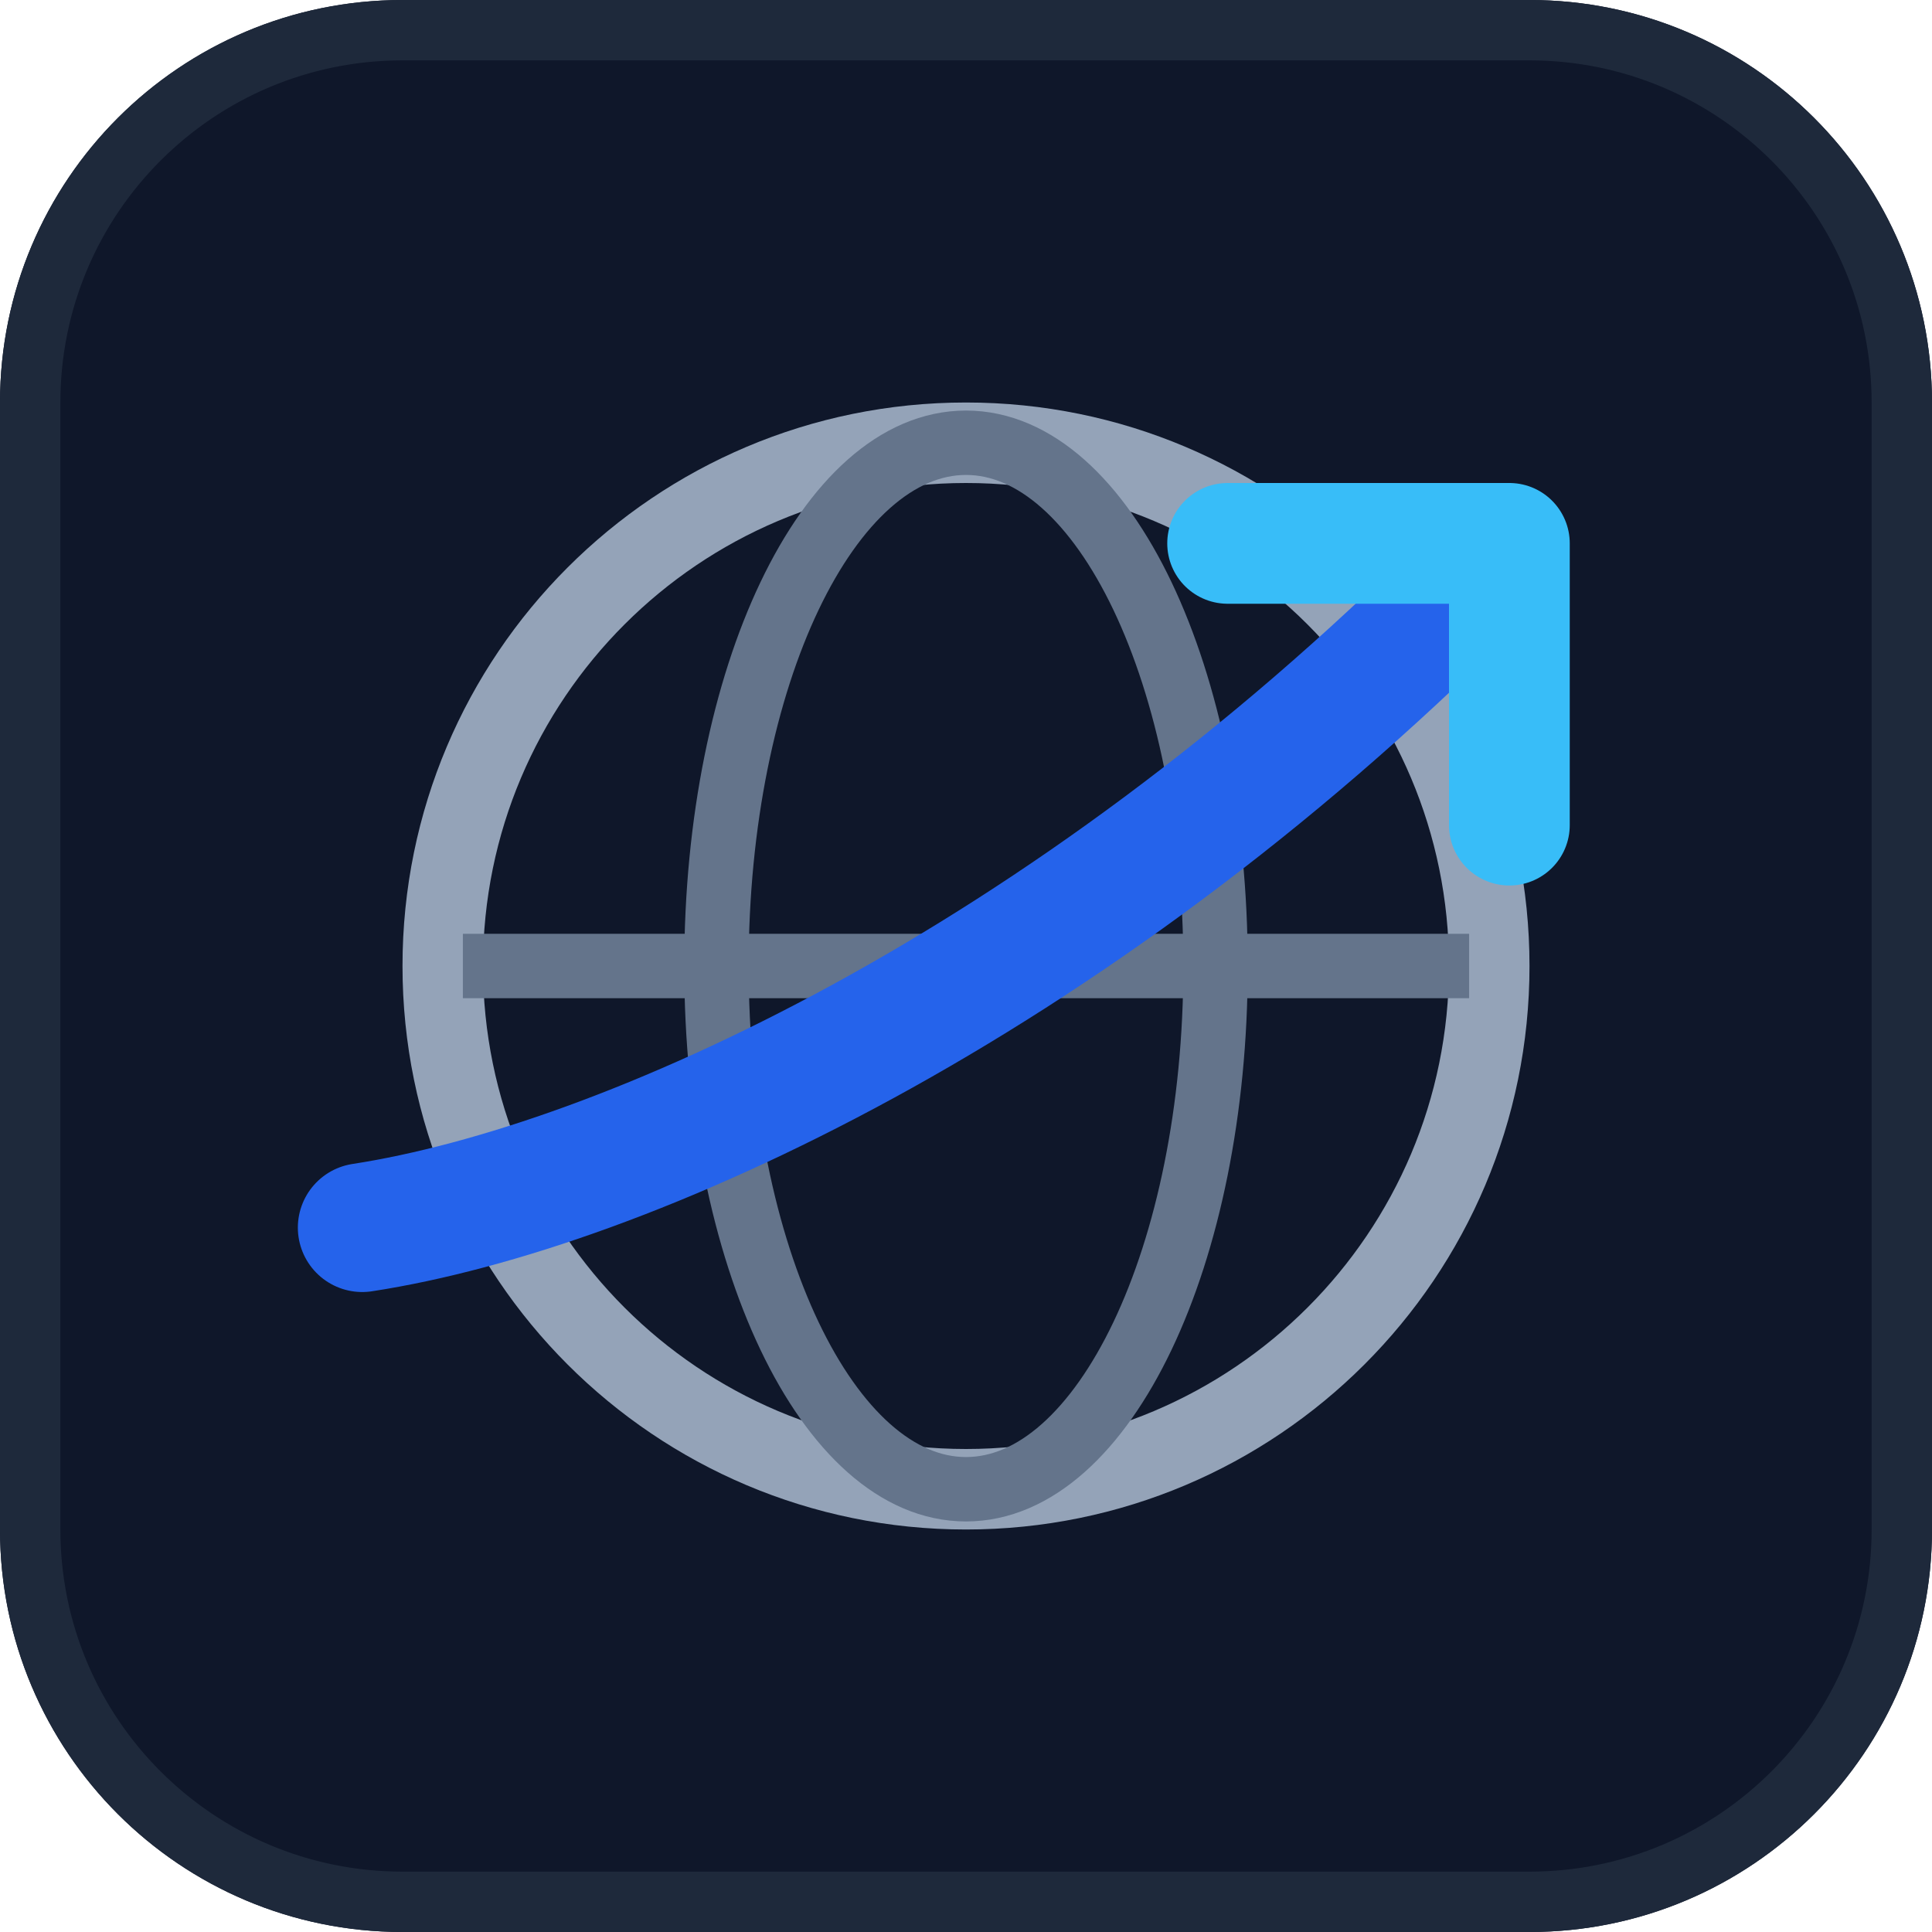
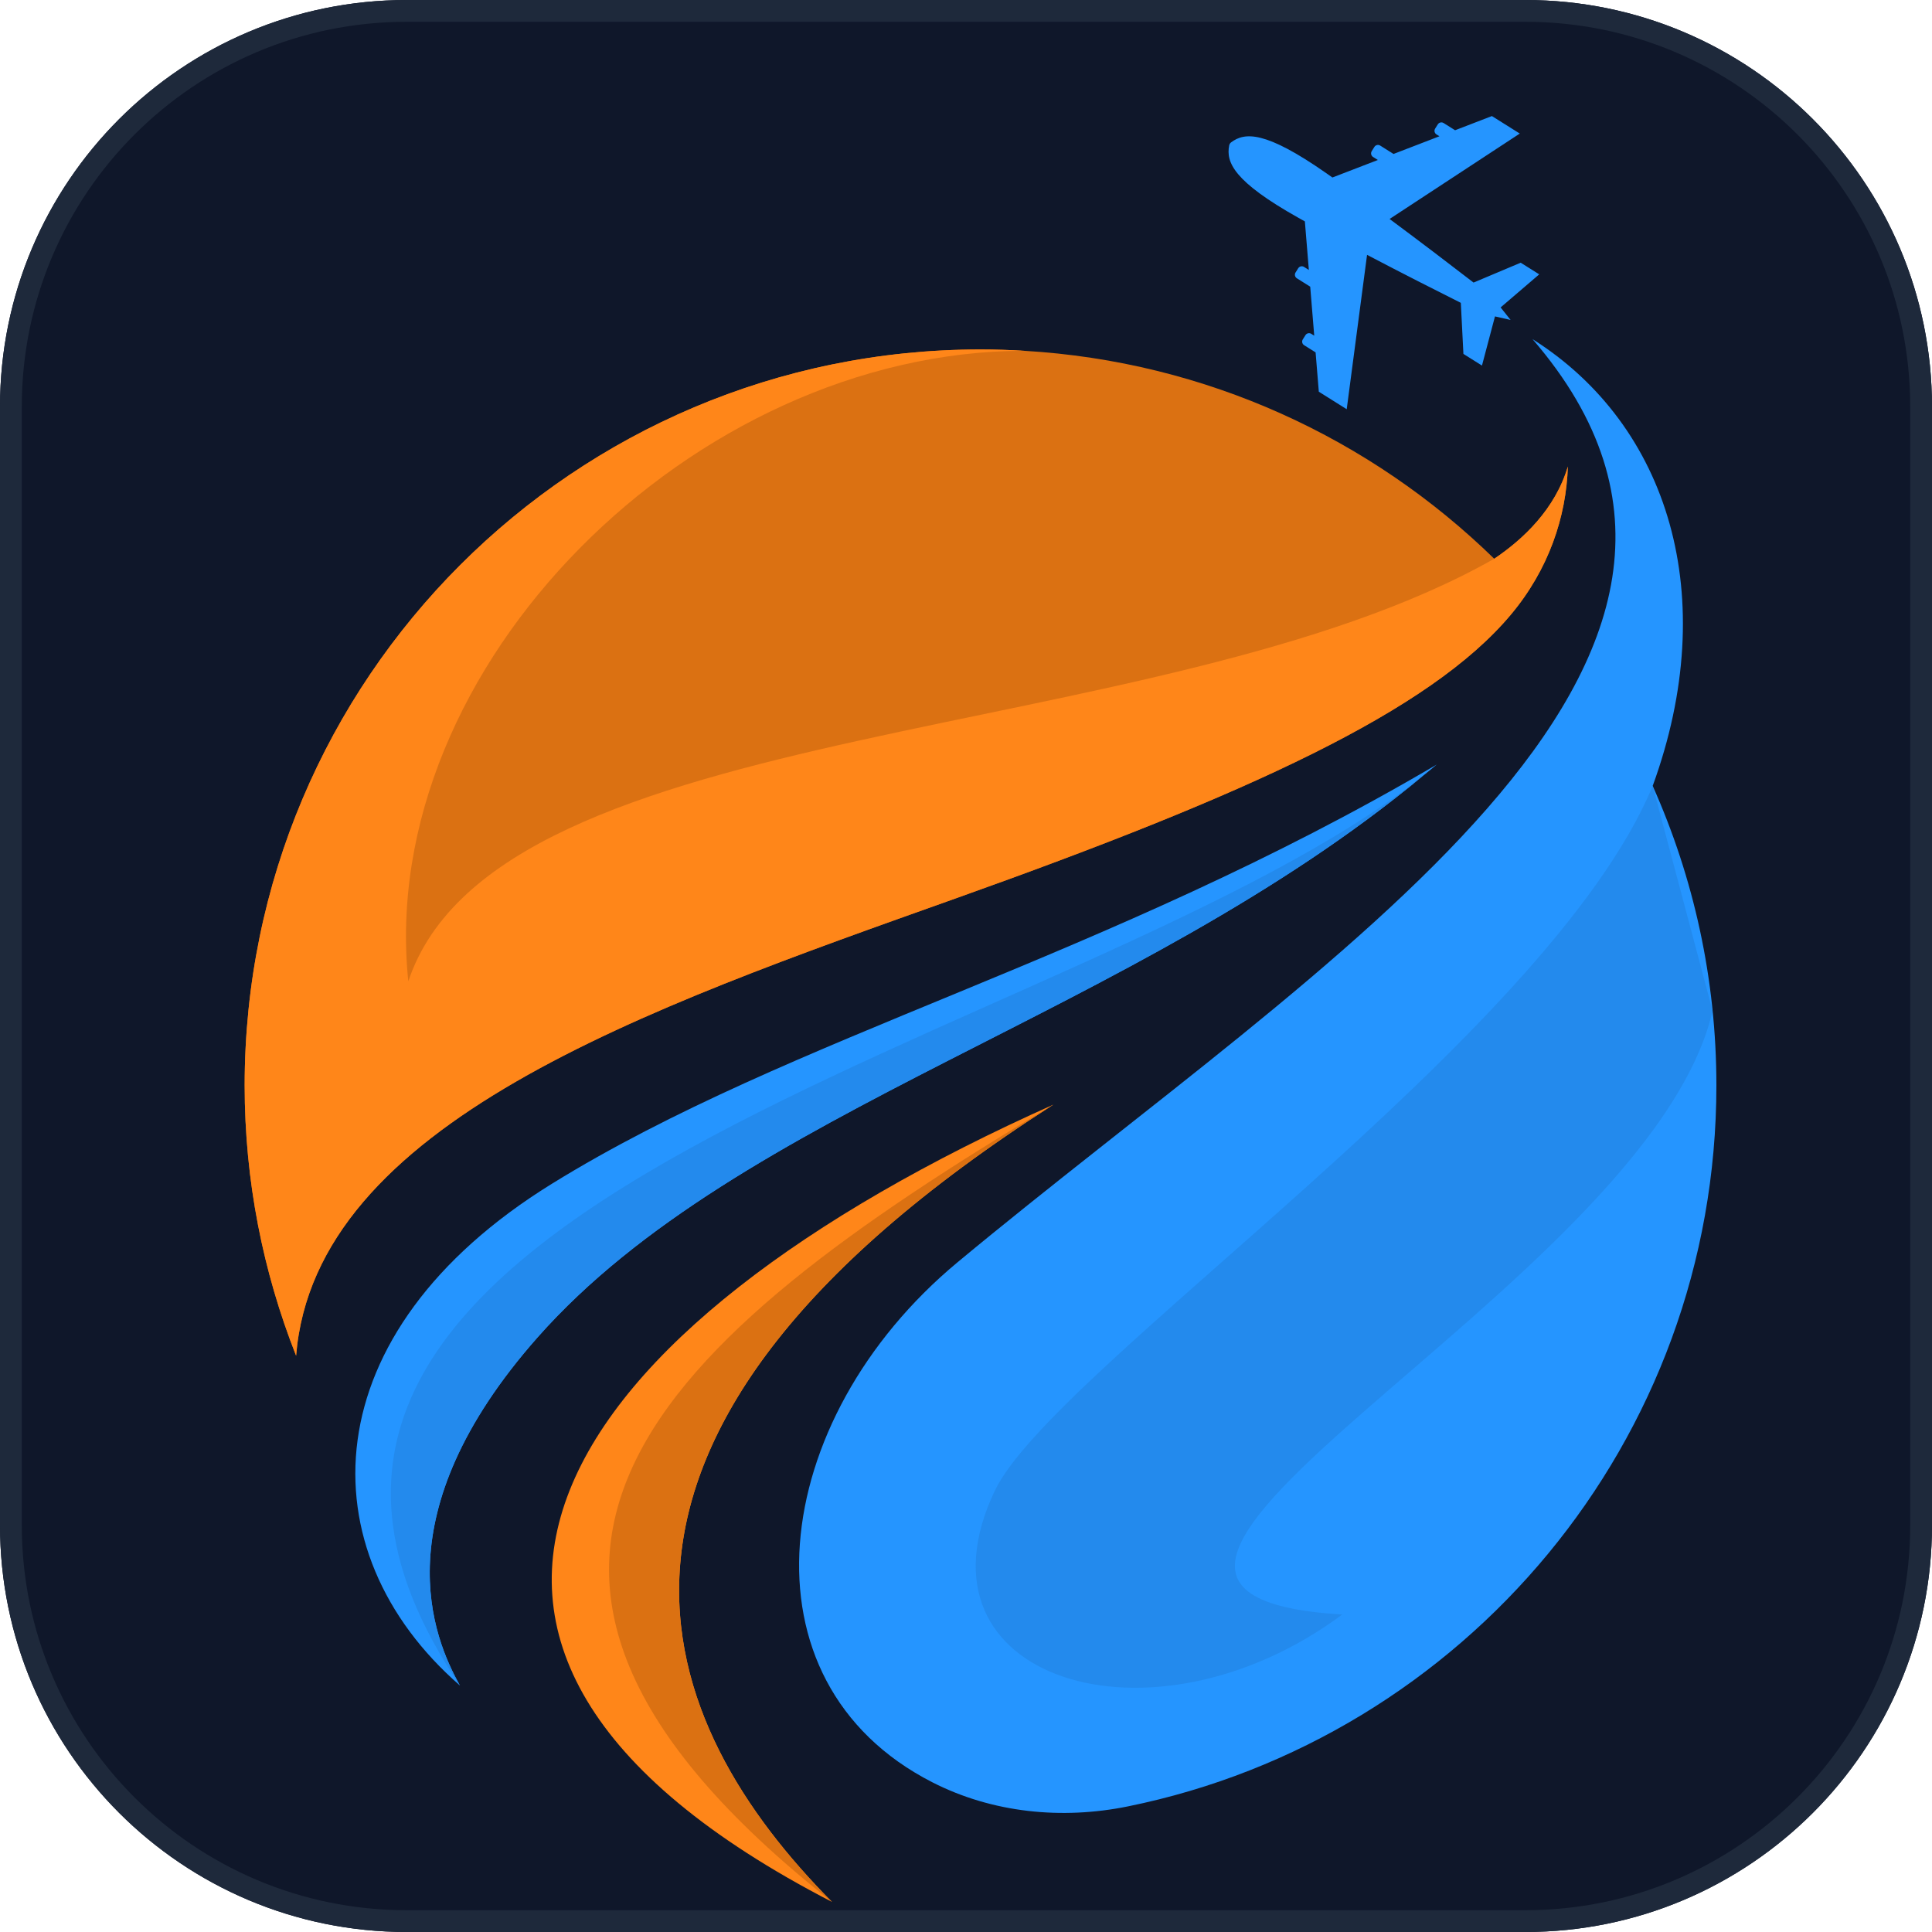
- <svg xmlns="http://www.w3.org/2000/svg" viewBox="0 0 48 48" fill="none">
-   <rect width="48" height="48" rx="10" fill="#0F172A" />
-   <rect x="0.75" y="0.75" width="46.5" height="46.5" rx="9.25" stroke="#1E293B" stroke-width="1.5" />
-   <circle cx="24" cy="24" r="13" stroke="#94A3B8" stroke-width="2" />
-   <ellipse cx="24" cy="24" rx="6.2" ry="13" stroke="#64748B" stroke-width="1.6" />
-   <line x1="11.5" y1="24" x2="36.5" y2="24" stroke="#64748B" stroke-width="1.6" />
-   <path d="M9 30.5C15.5 29.5 26.5 24.5 36.5 14.5" stroke="#2563EB" stroke-width="3.2" stroke-linecap="round" />
-   <path d="M30.5 13.5H37.5V20.5" stroke="#38BDF8" stroke-width="3" stroke-linecap="round" stroke-linejoin="round" />
+ <svg xmlns="http://www.w3.org/2000/svg" viewBox="115 58 266 266" fill="none">
+   <rect x="115" y="58" width="266" height="266" rx="56" fill="#0F172A" />
+   <rect x="116.5" y="59.5" width="263" height="263" rx="54.5" stroke="#1E293B" stroke-width="3" />
+   <g id="EMBLEM">
+     <path fill="#2595FF" d="M284.237,78.02c-0.456,2.307,0.58,4.944,9.515,9.958c0.297,0.167,0.599,0.335,0.904,0.505l0.548,6.684l-0.664-0.417c-0.272-0.171-0.63-0.089-0.801,0.183l-0.366,0.583c-0.171,0.272-0.089,0.63,0.183,0.801l1.836,1.152l0.553,6.748l-0.407-0.256c-0.272-0.171-0.63-0.089-0.801,0.183l-0.366,0.583c-0.171,0.272-0.089,0.63,0.183,0.801l1.579,0.992l0.444,5.413l3.84,2.41l2.801-21.254c4.83,2.534,9.579,4.939,12.91,6.607l0.357,7.033l2.554,1.603l1.791-6.768l2.152,0.488l-1.375-1.726l5.317-4.554l-2.554-1.603l-6.488,2.735c-2.95-2.274-7.181-5.507-11.561-8.756l17.925-11.759l-3.84-2.41l-5.068,1.953l-1.579-0.992c-0.272-0.171-0.63-0.089-0.801,0.183l-0.366,0.583c-0.171,0.272-0.089,0.63,0.183,0.801l0.407,0.256l-6.318,2.434l-1.836-1.153c-0.272-0.171-0.63-0.089-0.801,0.183l-0.366,0.583c-0.171,0.272-0.089,0.63,0.183,0.801l0.663,0.416l-6.258,2.411c-0.285-0.201-0.568-0.399-0.847-0.595c-8.399-5.868-11.224-5.655-13.104-4.241C284.363,77.704,284.269,77.854,284.237,78.02z" />
+     <path fill="#DB7112" d="M330.863,122.23c-0.217,6.917-2.633,14.183-7.85,20.399c-11.15,13.316-36.216,24.733-76.481,39.082c-42.815,15.25-88.181,30.966-90.764,62.948c-4.55-11.533-7.083-24.083-7.083-37.216c0-55.965,45.365-101.33,101.313-101.33c2.017,0,4,0.067,5.983,0.183c25.149,1.467,47.815,12.116,64.748,28.632C324.696,132.263,329.113,128.113,330.863,122.23z" />
+     <path fill="#FF8619" d="M229.549,319.857c-68.448-35.316-38.049-79.148,30.499-109.78C187.484,256.459,205.716,295.824,229.549,319.857z" />
+     <path fill="#2595FF" d="M312.813,163.262c-0.6,0.517-1.233,1.017-1.867,1.533c-39.982,33.182-94.031,45.782-121.93,77.331c-21.566,24.399-14.35,41.432-10.683,47.948c-21.266-18.516-20.549-48.565,12.633-69.081C224.149,200.494,266.998,190.227,312.813,163.262z" />
+     <path fill="#FF8619" d="M330.863,122.23c-0.217,6.917-2.633,14.183-7.85,20.399c-11.15,13.316-36.216,24.733-76.481,39.082c-42.815,15.25-88.181,30.966-90.764,62.948c-4.55-11.533-7.083-24.083-7.083-37.216c0-55.965,45.365-101.33,101.313-101.33c2.017,0,4,0.067,5.983,0.183c-45.515,0.083-89.247,43.399-84.764,86.814c12.333-37.032,103.297-31.966,149.512-58.182C324.696,132.263,329.113,128.113,330.863,122.23z" />
+     <path fill="#2595FF" d="M342.545,166.204c9.496-26.073,2.222-49.666-16.548-61.514c38.58,44.679-28.867,85.319-79.147,127.088c-26.155,21.728-30.606,57.771-3.481,71.611c8.275,4.222,17.832,5.167,26.935,3.315c46.223-9.404,81.011-50.266,81.011-99.265C351.315,192.75,348.173,178.801,342.545,166.204z" />
+     <path fill="#238AED" d="M342.545,166.204c-14.421,34.724-82.572,80.208-90.589,97.063c-12.34,25.944,21.489,36.595,47.847,17.021c-49.975-2.979,42.054-44.812,50.99-83.109" />
+     <path fill="#DB7112" d="M229.549,319.857c-59.015-46.515-24.116-77.164,30.499-109.78C187.484,256.459,205.716,295.824,229.549,319.857z" />
+     <path fill="#238AED" d="M310.947,164.795c-39.982,33.182-94.031,45.782-121.93,77.331c-21.566,24.399-14.35,41.432-10.683,47.948C132.569,222.66,264.098,202.111,310.947,164.795z" />
+   </g>
</svg>
